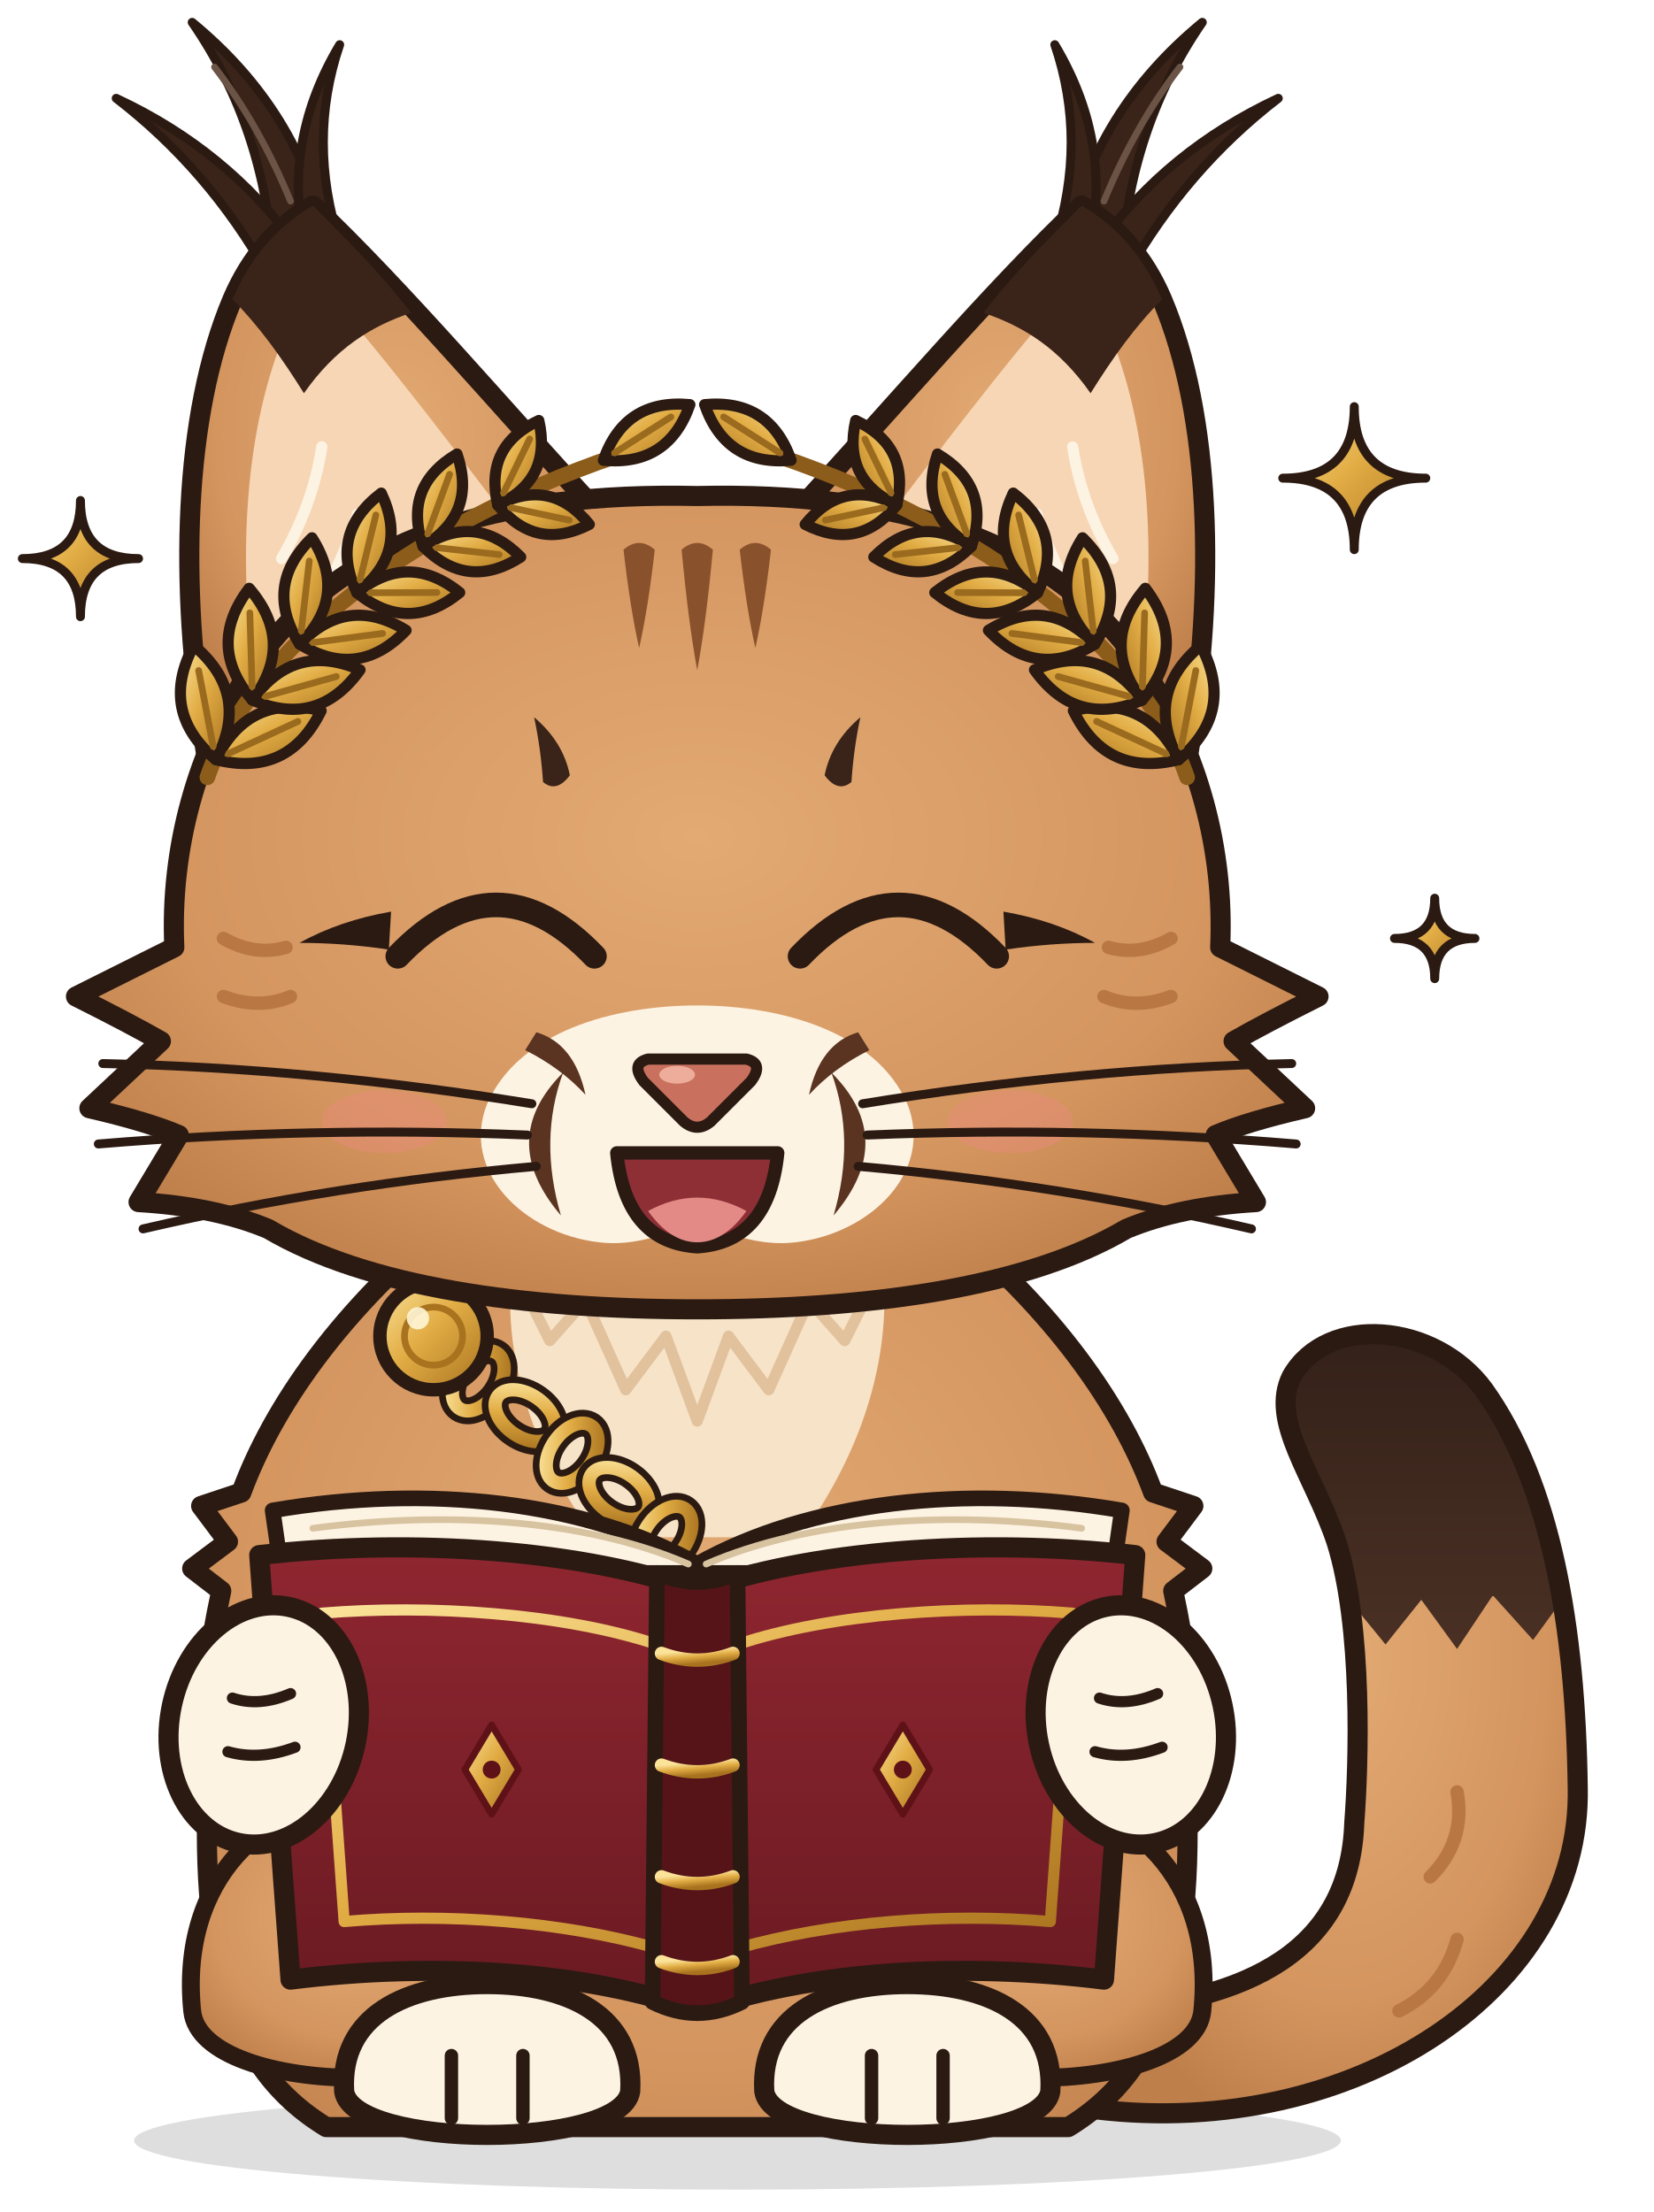
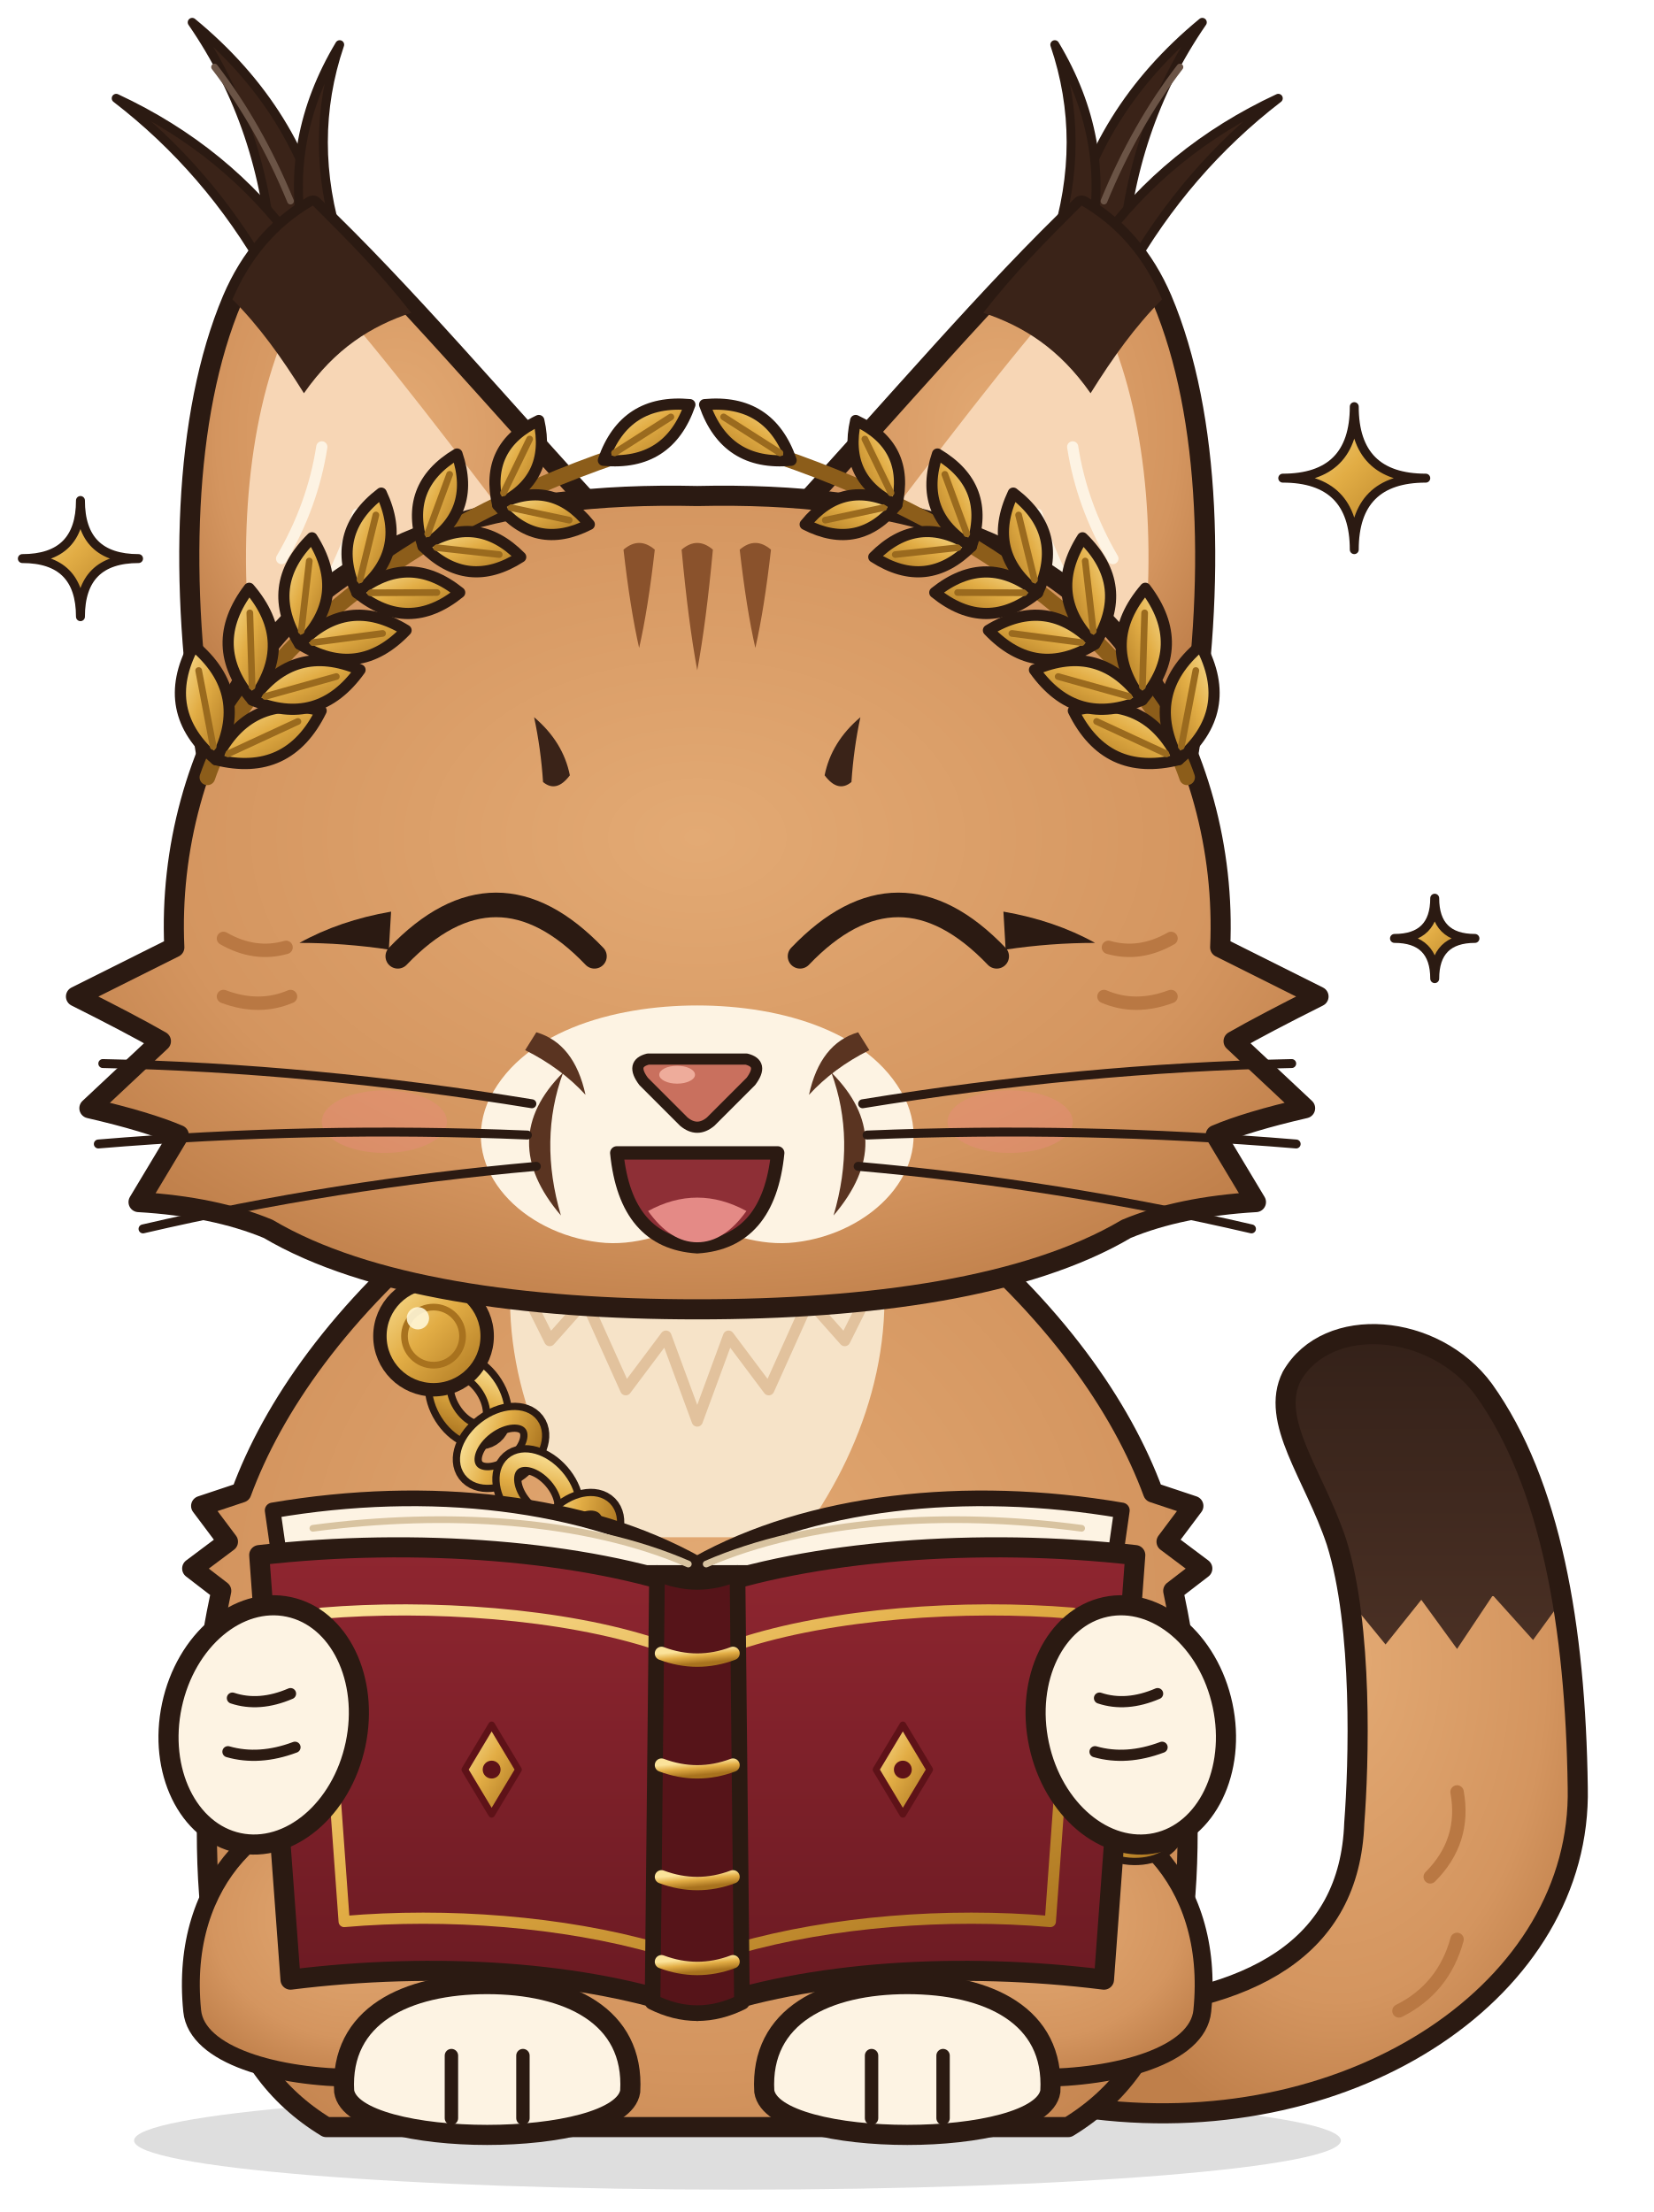
<svg xmlns="http://www.w3.org/2000/svg" stroke-linejoin="round" stroke-linecap="round" viewBox="200 0 740 990" width="740" height="990">
  <defs>
    <radialGradient cx="0.5" cy="0.42" r="0.62" id="vas5-fur">
      <stop offset="0" stop-color="#e3aa74" />
      <stop offset=".7" stop-color="#d4955f" />
      <stop offset="1" stop-color="#bf7f4a" />
    </radialGradient>
    <radialGradient gradientUnits="userSpaceOnUse" cx="512" cy="715" r="300" id="vas5-fur-body">
      <stop offset="0" stop-color="#e3aa74" />
      <stop offset=".7" stop-color="#d4955f" />
      <stop offset="1" stop-color="#c4844f" />
    </radialGradient>
    <radialGradient cx="0.36" cy="0.3" r="0.8" id="vas5-fur-wide">
      <stop offset="0" stop-color="#e3aa74" />
      <stop offset=".6" stop-color="#d4955f" />
      <stop offset="1" stop-color="#bf7f4a" />
    </radialGradient>
    <linearGradient x1="0" y1="0" x2="1" y2="1" id="vas5-gold">
      <stop offset="0" stop-color="#fbe39a" />
      <stop offset=".45" stop-color="#e2ad45" />
      <stop offset="1" stop-color="#a8721e" />
    </linearGradient>
    <radialGradient cx="0.5" cy="0.38" r="0.62" id="vas5-iris">
      <stop offset="0" stop-color="#fcd977" />
      <stop offset=".62" stop-color="#eaa83a" />
      <stop offset="1" stop-color="#b8731c" />
    </radialGradient>
    <linearGradient x1="0" y1="0" x2="0" y2="1" id="vas5-cover">
      <stop offset="0" stop-color="#8f2630" />
      <stop offset="1" stop-color="#6a1a22" />
    </linearGradient>
    <linearGradient x1="0" y1="0" x2="0" y2="1" id="vas5-tip">
      <stop offset="0" stop-color="#2e1d16" />
      <stop offset="1" stop-color="#4a3024" />
    </linearGradient>
    <linearGradient x1="0" y1="0" x2="0" y2="1" id="vas5-lid">
      <stop offset="0" stop-color="#e2a96f" />
      <stop offset="1" stop-color="#d39459" />
    </linearGradient>
    <linearGradient x1="0" y1="0" x2="1" y2="1" id="vas5-steel">
      <stop offset="0" stop-color="#f1f4f6" />
      <stop offset=".5" stop-color="#b3bcc4" />
      <stop offset="1" stop-color="#717c86" />
    </linearGradient>
    <linearGradient x1="0" y1="0" x2="0" y2="1" id="vas5-shield">
      <stop offset="0" stop-color="#c8333f" />
      <stop offset="1" stop-color="#8a1c26" />
    </linearGradient>
    <linearGradient x1="0" y1="0" x2="1" y2="1" id="vas5-cap">
      <stop offset="0" stop-color="#4f6fc2" />
      <stop offset="1" stop-color="#2c4387" />
    </linearGradient>
    <linearGradient x1="0" y1="0" x2="1" y2="1" id="vas5-mantle">
      <stop offset="0" stop-color="#8a4bb0" />
      <stop offset="1" stop-color="#4a1f66" />
    </linearGradient>
    <linearGradient x1="0" y1="0" x2="0" y2="1" id="vas5-sable">
      <stop offset="0" stop-color="#8a5c3c" />
      <stop offset="1" stop-color="#5a3824" />
    </linearGradient>
    <clipPath id="vas5-tail">
      <path d="M 690 944 C 806 958 908 890 906 800 C 905 728 894 664 864 622 C 842 592 794 588 778 616 C 768 636 788 660 798 690 C 810 728 808 790 806 816 C 804 872 760 896 690 900 Z" />
    </clipPath>
    <clipPath id="vas5-eye0">
      <ellipse rx="61" ry="68" cy="416" cx="422" />
    </clipPath>
    <clipPath id="vas5-eye1">
      <ellipse rx="61" ry="68" cy="416" cx="602" />
    </clipPath>
  </defs>
  <ellipse cx="530" cy="958" rx="270" ry="22" fill="#000" opacity="0.13" />
  <g>
    <g>
      <path d="M 690 944 C 806 958 908 890 906 800 C 905 728 894 664 864 622 C 842 592 794 588 778 616 C 768 636 788 660 798 690 C 810 728 808 790 806 816 C 804 872 760 896 690 900 Z" fill="url(#vas5-fur)" />
      <path d="M 740 560 L 940 560 L 940 716 L 918 732 L 902 712 L 886 734 L 868 714 L 852 738 L 836 716 L 820 736 L 802 714 L 780 728 L 740 728 Z" fill="url(#vas5-tip)" clip-path="url(#vas5-tail)" />
      <path d="M 840 840 Q 856 824 852 802 M 826 900 Q 846 890 852 868" fill="none" stroke-width="6" stroke="#b97843" />
      <path fill="none" stroke-width="9" d="M 690 944 C 806 958 908 890 906 800 C 905 728 894 664 864 622 C 842 592 794 588 778 616 C 768 636 788 660 798 690 C 810 728 808 790 806 816 C 804 872 760 896 690 900 Z" stroke="#2b1a12" />
    </g>
    <g>
      <g>
        <path d="M 404 544 C 352 586 322 630 308 668 L 290 674 L 302 690 L 286 702 L 299 712 C 293 740 291 760 294 780 C 288 870 300 924 346 952 L 678 952 C 724 924 736 870 730 780 C 733 760 731 740 725 712 L 738 702 L 722 690 L 734 674 L 716 668 C 702 630 672 586 620 544 Z" stroke-width="9" stroke="#2b1a12" fill="url(#vas5-fur-body)" />
        <path d="M 432 548 C 420 600 438 650 466 688 L 558 688 C 586 650 604 600 592 548 Z" fill="#f6e3c8" />
        <path d="M 424 556 L 446 600 L 462 582 L 480 622 L 498 598 L 512 636 L 526 598 L 544 622 L 562 582 L 578 600 L 600 556 Z" stroke="#e2c29d" stroke-width="5" fill="#f6e3c8" />
        <path stroke-width="8" stroke="#2b1a12" d="M 286 900 C 280 840 320 806 360 806 C 400 806 440 840 434 900 C 430 940 290 940 286 900 Z" fill="url(#vas5-fur)" />
        <path stroke-width="8" stroke="#2b1a12" d="M 590 900 C 584 840 624 806 664 806 C 704 806 744 840 738 900 C 734 940 594 940 590 900 Z" fill="url(#vas5-fur)" />
      </g>
      <g>
-         <ellipse rx="15" ry="9.5" fill="none" stroke-width="12" stroke="#2b1a12" cx="414" cy="618" transform="matrix(0.573576, -0.819152, 0.819152, 0.573576, -329.697, 602.659)" />
-         <ellipse rx="15" ry="9.5" fill="none" stroke-width="6" cx="414" cy="618" transform="matrix(0.573576, -0.819152, 0.819152, 0.573576, -329.697, 602.659)" stroke="url(#vas5-gold)" />
-         <ellipse rx="15" ry="9.5" fill="none" stroke-width="12" stroke="#2b1a12" cx="435" cy="633.6" transform="matrix(0.819152, 0.573576, -0.573576, 0.819152, 442.087, -134.92)" />
-         <ellipse rx="15" ry="9.5" fill="none" stroke-width="6" cx="435" cy="633.6" transform="matrix(0.819152, 0.573576, -0.573576, 0.819152, 442.087, -134.92)" stroke="url(#vas5-gold)" />
-         <ellipse rx="15" ry="9.5" fill="none" stroke-width="12" stroke="#2b1a12" cx="456" cy="650.4" transform="matrix(0.573576, -0.819152, 0.819152, 0.573576, -338.327, 650.879)" />
-         <ellipse rx="15" ry="9.5" fill="none" stroke-width="6" cx="456" cy="650.4" transform="matrix(0.573576, -0.819152, 0.819152, 0.573576, -338.327, 650.879)" stroke="url(#vas5-gold)" />
-         <ellipse rx="15" ry="9.5" fill="none" stroke-width="12" stroke="#2b1a12" cx="477" cy="668.4" transform="matrix(0.819152, 0.573576, -0.573576, 0.819152, 469.643, -152.717)" />
-         <ellipse rx="15" ry="9.5" fill="none" stroke-width="6" cx="477" cy="668.4" transform="matrix(0.819152, 0.573576, -0.573576, 0.819152, 469.643, -152.717)" stroke="url(#vas5-gold)" />
-         <ellipse rx="15" ry="9.5" fill="none" stroke-width="12" stroke="#2b1a12" cx="498" cy="687.6" transform="matrix(0.573576, -0.819152, 0.819152, 0.573576, -350.89, 701.147)" />
-         <ellipse rx="15" ry="9.5" fill="none" stroke-width="6" cx="498" cy="687.6" transform="matrix(0.573576, -0.819152, 0.819152, 0.573576, -350.89, 701.147)" stroke="url(#vas5-gold)" />
+         <ellipse rx="17" ry="11" fill="none" stroke-width="13" stroke="#2b1a12" cx="409.6" cy="626.7" transform="matrix(0.532876, 0.846193, -0.846193, 0.532876, 721.643, -53.8543)" />
+         <ellipse rx="17" ry="11" fill="none" stroke-width="6.5" cx="409.6" cy="626.7" transform="matrix(0.532876, 0.846193, -0.846193, 0.532876, 721.643, -53.8543)" stroke="url(#vas5-gold)" />
+         <ellipse rx="17" ry="11" fill="none" stroke-width="13" stroke="#2b1a12" cx="424.2" cy="647.8" transform="matrix(0.798636, -0.601815, 0.601815, 0.798636, -304.437, 385.734)" />
+         <ellipse rx="17" ry="11" fill="none" stroke-width="6.5" cx="424.2" cy="647.8" transform="matrix(0.798636, -0.601815, 0.601815, 0.798636, -304.437, 385.734)" stroke="url(#vas5-gold)" />
+         <ellipse rx="17" ry="11" fill="none" stroke-width="13" stroke="#2b1a12" cx="440.7" cy="668" transform="matrix(0.656059, 0.75471, -0.75471, 0.656059, 655.721, -102.848)" />
+         <ellipse rx="17" ry="11" fill="none" stroke-width="6.5" cx="440.7" cy="668" transform="matrix(0.656059, 0.75471, -0.75471, 0.656059, 655.721, -102.848)" stroke="url(#vas5-gold)" />
+         <ellipse rx="17" ry="11" fill="none" stroke-width="13" stroke="#2b1a12" cx="458.5" cy="687.1" transform="matrix(0.712026, -0.702153, 0.702153, 0.712026, -350.413, 519.804)" />
+         <ellipse rx="17" ry="11" fill="none" stroke-width="6.5" cx="458.5" cy="687.1" transform="matrix(0.712026, -0.702153, 0.702153, 0.712026, -350.413, 519.804)" stroke="url(#vas5-gold)" />
+         <ellipse rx="17" ry="11" fill="none" stroke-width="13" stroke="#2b1a12" cx="477.1" cy="705" transform="matrix(0.739631, 0.673013, -0.673013, 0.739631, 598.696, -137.534)" />
+         <ellipse rx="17" ry="11" fill="none" stroke-width="6.5" cx="477.1" cy="705" transform="matrix(0.739631, 0.673013, -0.673013, 0.739631, 598.696, -137.534)" stroke="url(#vas5-gold)" />
+         <ellipse rx="17" ry="11" fill="none" stroke-width="13" stroke="#2b1a12" cx="497.1" cy="722.2" transform="matrix(0.632029, -0.774944, 0.774944, 0.632029, -376.747, 650.973)" />
+         <ellipse rx="17" ry="11" fill="none" stroke-width="6.5" cx="497.1" cy="722.2" transform="matrix(0.632029, -0.774944, 0.774944, 0.632029, -376.747, 650.973)" stroke="url(#vas5-gold)" />
+         <ellipse rx="17" ry="11" fill="none" stroke-width="13" stroke="#2b1a12" cx="517.4" cy="737.9" transform="matrix(0.804894, 0.593419, -0.593419, 0.804894, 538.832, -163.066)" />
+         <ellipse rx="17" ry="11" fill="none" stroke-width="6.5" cx="517.4" cy="737.9" transform="matrix(0.804894, 0.593419, -0.593419, 0.804894, 538.832, -163.066)" stroke="url(#vas5-gold)" />
+         <ellipse rx="17" ry="11" fill="none" stroke-width="13" stroke="#2b1a12" cx="538.6" cy="752.7" transform="matrix(0.551937, -0.833886, 0.833886, 0.551937, -386.339, 786.388)" />
+         <ellipse rx="17" ry="11" fill="none" stroke-width="6.5" cx="538.6" cy="752.7" transform="matrix(0.551937, -0.833886, 0.833886, 0.551937, -386.339, 786.388)" stroke="url(#vas5-gold)" />
+         <ellipse rx="17" ry="11" fill="none" stroke-width="13" stroke="#2b1a12" cx="560.6" cy="766.3" transform="matrix(0.861629, 0.507538, -0.507538, 0.861629, 466.497, -178.492)" />
+         <ellipse rx="17" ry="11" fill="none" stroke-width="6.5" cx="560.6" cy="766.3" transform="matrix(0.861629, 0.507538, -0.507538, 0.861629, 466.497, -178.492)" stroke="url(#vas5-gold)" />
+         <ellipse rx="17" ry="11" fill="none" stroke-width="13" stroke="#2b1a12" cx="584.1" cy="779.3" transform="matrix(0.457098, -0.889416, 0.889416, 0.457098, -376.013, 942.592)" />
+         <ellipse rx="17" ry="11" fill="none" stroke-width="6.5" cx="584.1" cy="779.3" transform="matrix(0.457098, -0.889416, 0.889416, 0.457098, -376.013, 942.592)" stroke="url(#vas5-gold)" />
+         <ellipse rx="17" ry="11" fill="none" stroke-width="13" stroke="#2b1a12" cx="607.1" cy="790.2" transform="matrix(0.91496, 0.403545, -0.403545, 0.91496, 370.509, -177.793)" />
+         <ellipse rx="17" ry="11" fill="none" stroke-width="6.5" cx="607.1" cy="790.2" transform="matrix(0.91496, 0.403545, -0.403545, 0.91496, 370.509, -177.793)" stroke="url(#vas5-gold)" />
+         <ellipse rx="17" ry="11" fill="none" stroke-width="13" stroke="#2b1a12" cx="631.3" cy="799.9" transform="matrix(0.34202, -0.939693, 0.939693, 0.34202, -336.277, 1119.55)" />
+         <ellipse rx="17" ry="11" fill="none" stroke-width="6.5" cx="631.3" cy="799.9" transform="matrix(0.34202, -0.939693, 0.939693, 0.34202, -336.277, 1119.55)" stroke="url(#vas5-gold)" />
+         <ellipse rx="17" ry="11" fill="none" stroke-width="13" stroke="#2b1a12" cx="655.6" cy="807.8" transform="matrix(0.962218, 0.27228, -0.27228, 0.962218, 244.718, -147.987)" />
+         <ellipse rx="17" ry="11" fill="none" stroke-width="6.5" cx="655.6" cy="807.8" transform="matrix(0.962218, 0.27228, -0.27228, 0.962218, 244.718, -147.987)" stroke="url(#vas5-gold)" />
+         <ellipse rx="17" ry="11" fill="none" stroke-width="13" stroke="#2b1a12" cx="681.8" cy="813.9" transform="matrix(0.183951, -0.982935, 0.982935, 0.183951, -243.629, 1334.35)" />
+         <ellipse rx="17" ry="11" fill="none" stroke-width="6.5" cx="681.8" cy="813.9" transform="matrix(0.183951, -0.982935, 0.982935, 0.183951, -243.629, 1334.35)" stroke="url(#vas5-gold)" />
+         <ellipse rx="17" ry="11" fill="none" stroke-width="13" stroke="#2b1a12" cx="706.6" cy="817.2" transform="matrix(0.996345, 0.0854169, -0.0854169, 0.996345, 72.3851, -57.369)" />
+         <ellipse rx="17" ry="11" fill="none" stroke-width="6.5" cx="706.6" cy="817.2" transform="matrix(0.996345, 0.0854169, -0.0854169, 0.996345, 72.3851, -57.369)" stroke="url(#vas5-gold)" />
        <circle cx="394" cy="598" r="24" stroke-width="6" stroke="#2b1a12" fill="url(#vas5-gold)" />
        <circle cx="394" cy="598" r="13" fill="none" stroke="#a8721e" stroke-width="3" />
        <circle cx="387" cy="590" r="5" fill="#fff6d6" opacity="0.9" />
      </g>
      <g>
        <path d="M 512 700 C 462 672 392 664 322 676 L 326 704 L 698 704 L 702 676 C 632 664 562 672 512 700 Z" stroke-width="7" fill="#fdf3e3" stroke="#2b1a12" />
        <path d="M 340 684 C 400 676 462 680 508 700 M 684 684 C 624 676 562 680 516 700" fill="none" stroke="#d8c3a0" stroke-width="3" />
        <path d="M 512 712 C 462 694 386 688 316 696 L 330 886 C 394 878 462 882 512 900 Z" stroke-width="9" stroke="#2b1a12" fill="url(#vas5-cover)" />
        <path d="M 512 712 C 562 694 638 688 708 696 L 694 886 C 630 878 562 882 512 900 Z" stroke-width="9" stroke="#2b1a12" fill="url(#vas5-cover)" />
        <path d="M 494 736 C 452 722 392 718 344 722 L 354 860 C 400 856 452 860 494 872 Z M 530 736 C 572 722 632 718 680 722 L 670 860 C 624 856 572 860 530 872 Z" fill="none" stroke-width="5" stroke="url(#vas5-gold)" />
        <path stroke="#5e1218" stroke-width="3" d="M 420 772 L 432 792 L 420 812 L 408 792 Z" fill="url(#vas5-gold)" />
        <circle cy="792" r="4" fill="#5e1218" cx="420" />
        <path stroke="#5e1218" stroke-width="3" d="M 604 772 L 616 792 L 604 812 L 592 792 Z" fill="url(#vas5-gold)" />
        <circle cy="792" r="4" fill="#5e1218" cx="604" />
        <path d="M 494 704 Q 512 712 530 704 L 532 896 Q 512 906 492 896 Z" fill="#561419" stroke-width="7" stroke="#2b1a12" />
        <path fill="none" stroke-width="6" d="M 496 740 Q 512 746 528 740" stroke="url(#vas5-gold)" />
        <path fill="none" stroke-width="6" d="M 496 790 Q 512 796 528 790" stroke="url(#vas5-gold)" />
        <path fill="none" stroke-width="6" d="M 496 840 Q 512 846 528 840" stroke="url(#vas5-gold)" />
        <path fill="none" stroke-width="6" d="M 496 878 Q 512 884 528 878" stroke="url(#vas5-gold)" />
      </g>
      <g>
        <ellipse cy="772" rx="42" ry="54" stroke-width="9" fill="#fdf3e3" stroke="#2b1a12" cx="318" transform="matrix(0.978148, 0.207912, -0.207912, 0.978148, 167.457, -49.2459)" />
        <path fill="none" stroke-width="5" stroke="#2b1a12" d="M 304 760 Q 316 764 330 758 M 302 784 Q 316 788 332 782" />
        <ellipse cy="772" rx="42" ry="54" stroke-width="9" fill="#fdf3e3" stroke="#2b1a12" cx="706" transform="matrix(0.978148, -0.207912, 0.207912, 0.978148, -145.08, 163.656)" />
        <path fill="none" stroke-width="5" stroke="#2b1a12" d="M 692 760 Q 704 764 718 758 M 690 784 Q 704 788 720 782" />
      </g>
      <g>
        <g>
          <g>
            <path d="M 345.8 106.5 Q 334.1 49.6 286 10 Q 318.4 57 322.2 117.5 Z" stroke-width="4" fill="#3a2318" stroke="#2b1a12" />
            <path d="M 332.3 109.5 Q 301.6 67.1 252 44 Q 293.2 75.7 319.7 122.5 Z" stroke-width="4" fill="#3a2318" stroke="#2b1a12" />
            <path d="M 352 108.7 Q 337.4 63 352 20 Q 326.8 62.1 336 107.3 Z" stroke-width="4" fill="#3a2318" stroke="#2b1a12" />
            <path d="M 330 90 Q 316 56 296 30" fill="none" stroke="#6b5446" stroke-width="3" />
            <path d="M 292 336 C 280 262 282 186 304 134 Q 316 106 340 92 C 380 130 424 182 470 232 Z" stroke-width="9" stroke="#2b1a12" fill="url(#vas5-fur)" />
            <path d="M 314 304 C 306 248 310 190 328 148 Q 334 134 344 128 C 374 162 404 202 436 244 Z" fill="#f7d6b5" />
            <path d="M 304 134 Q 316 106 340 92 C 356 108 370 122 384 140 C 366 146 350 156 336 176 C 326 160 316 146 304 134 Z" fill="#3a2318" />
            <path d="M 330 288 Q 350 262 360 230 M 352 298 Q 376 270 392 244 M 326 250 Q 340 226 344 200" fill="none" stroke-width="5" stroke="#fdf3e3" />
          </g>
        </g>
        <g transform="matrix(-1, 0, 0, 1, 1024, 0)">
          <g>
            <g>
              <path d="M 345.8 106.5 Q 334.1 49.6 286 10 Q 318.4 57 322.2 117.5 Z" stroke-width="4" fill="#3a2318" stroke="#2b1a12" />
              <path d="M 332.3 109.5 Q 301.6 67.1 252 44 Q 293.2 75.7 319.7 122.5 Z" stroke-width="4" fill="#3a2318" stroke="#2b1a12" />
              <path d="M 352 108.7 Q 337.4 63 352 20 Q 326.8 62.1 336 107.3 Z" stroke-width="4" fill="#3a2318" stroke="#2b1a12" />
              <path d="M 330 90 Q 316 56 296 30" fill="none" stroke="#6b5446" stroke-width="3" />
              <path d="M 292 336 C 280 262 282 186 304 134 Q 316 106 340 92 C 380 130 424 182 470 232 Z" stroke-width="9" stroke="#2b1a12" fill="url(#vas5-fur)" />
              <path d="M 314 304 C 306 248 310 190 328 148 Q 334 134 344 128 C 374 162 404 202 436 244 Z" fill="#f7d6b5" />
              <path d="M 304 134 Q 316 106 340 92 C 356 108 370 122 384 140 C 366 146 350 156 336 176 C 326 160 316 146 304 134 Z" fill="#3a2318" />
              <path d="M 330 288 Q 350 262 360 230 M 352 298 Q 376 270 392 244 M 326 250 Q 340 226 344 200" fill="none" stroke-width="5" stroke="#fdf3e3" />
            </g>
          </g>
        </g>
        <path d="M 512 222 C 600 220 672 240 712 300 C 736 336 748 380 746 424 L 790 446 Q 766 458 752 466 L 784 496 Q 758 502 744 508 L 762 538 Q 728 540 704 550 C 660 576 590 586 512 586 C 434 586 364 576 320 550 Q 296 540 262 538 L 280 508 Q 266 502 240 496 L 272 466 Q 258 458 234 446 L 278 424 C 276 380 288 336 312 300 C 352 240 424 220 512 222 Z" stroke-width="9" stroke="#2b1a12" fill="url(#vas5-fur)" />
        <path fill="none" stroke="#8c5d1a" stroke-width="7" d="M 292.8 347.9 C 312 292 382 236 476 204" />
        <path stroke-width="5" stroke="#2b1a12" d="M 296.6 340 Q 329 348.1 343.7 318.1 Q 311.3 310 296.6 340 Z" fill="url(#vas5-gold)" />
        <path stroke="#9a6a1e" stroke-width="3" d="M 302 337.4 L 333.3 322.9" />
        <path stroke-width="5" stroke="#2b1a12" d="M 296.6 340 Q 312.3 310.5 286.7 288.9 Q 271 318.4 296.6 340 Z" fill="url(#vas5-gold)" />
        <path stroke="#9a6a1e" stroke-width="3" d="M 295.4 334.1 L 288.9 300.1" />
        <path stroke-width="5" stroke="#2b1a12" d="M 312.9 313.3 Q 342.4 326 361.1 299.8 Q 331.6 287.1 312.9 313.3 Z" fill="url(#vas5-gold)" />
        <path stroke="#9a6a1e" stroke-width="3" d="M 318.7 311.7 L 350.5 302.8" />
        <path stroke-width="5" stroke="#2b1a12" d="M 312.9 313.3 Q 332.4 287.7 311.5 263.3 Q 292 288.9 312.9 313.3 Z" fill="url(#vas5-gold)" />
        <path stroke="#9a6a1e" stroke-width="3" d="M 312.8 307.3 L 311.8 274.3" />
        <path stroke-width="5" stroke="#2b1a12" d="M 334.1 288.3 Q 360.4 304.5 381.7 282.1 Q 355.4 266 334.1 288.3 Z" fill="url(#vas5-gold)" />
        <path stroke="#9a6a1e" stroke-width="3" d="M 340 287.6 L 371.2 283.5" />
        <path stroke-width="5" stroke="#2b1a12" d="M 334.1 288.3 Q 356.1 266.7 339.6 240.7 Q 317.6 262.3 334.1 288.3 Z" fill="url(#vas5-gold)" />
        <path stroke="#9a6a1e" stroke-width="3" d="M 334.8 282.4 L 338.4 251.1" />
        <path stroke-width="5" stroke="#2b1a12" d="M 359.7 265.3 Q 382.7 283.9 405.7 265.2 Q 382.6 246.7 359.7 265.3 Z" fill="url(#vas5-gold)" />
        <path stroke="#9a6a1e" stroke-width="3" d="M 365.7 265.3 L 395.5 265.2" />
        <path stroke-width="5" stroke="#2b1a12" d="M 359.7 265.3 Q 383.2 247.4 370.6 220.7 Q 347.1 238.6 359.7 265.3 Z" fill="url(#vas5-gold)" />
        <path stroke="#9a6a1e" stroke-width="3" d="M 361.1 259.5 L 368.2 230.5" />
        <path stroke-width="5" stroke="#2b1a12" d="M 389.3 244.5 Q 409.2 264.6 433 249.3 Q 413.1 229.2 389.3 244.5 Z" fill="url(#vas5-gold)" />
        <path stroke="#9a6a1e" stroke-width="3" d="M 395.3 245.1 L 423.4 248.2" />
        <path stroke-width="5" stroke="#2b1a12" d="M 389.3 244.5 Q 413.6 230 404.5 203.2 Q 380.2 217.7 389.3 244.5 Z" fill="url(#vas5-gold)" />
        <path stroke="#9a6a1e" stroke-width="3" d="M 391.4 238.9 L 401.2 212.3" />
        <path stroke-width="5" stroke="#2b1a12" d="M 422.7 226 Q 439.7 247 463.7 234.7 Q 446.7 213.7 422.7 226 Z" fill="url(#vas5-gold)" />
        <path stroke="#9a6a1e" stroke-width="3" d="M 428.5 227.2 L 454.7 232.8" />
        <path stroke-width="5" stroke="#2b1a12" d="M 422.7 226 Q 447.1 214.6 441.1 188.2 Q 416.6 199.7 422.7 226 Z" fill="url(#vas5-gold)" />
        <path stroke="#9a6a1e" stroke-width="3" d="M 425.3 220.6 L 437 196.5" />
        <path stroke-width="5" stroke="#2b1a12" d="M 470 206 Q 499.1 208.7 508.7 181.1 Q 479.6 178.4 470 206 Z" fill="url(#vas5-gold)" />
        <path stroke="#9a6a1e" stroke-width="3" d="M 475 202.7 L 500.2 186.6" />
        <g transform="matrix(-1, 0, 0, 1, 1024, 0)">
          <path fill="none" stroke="#8c5d1a" stroke-width="7" d="M 292.8 347.9 C 312 292 382 236 476 204" />
          <path stroke-width="5" stroke="#2b1a12" d="M 296.6 340 Q 329 348.1 343.7 318.1 Q 311.3 310 296.6 340 Z" fill="url(#vas5-gold)" />
          <path stroke="#9a6a1e" stroke-width="3" d="M 302 337.4 L 333.3 322.9" />
          <path stroke-width="5" stroke="#2b1a12" d="M 296.6 340 Q 312.3 310.5 286.7 288.9 Q 271 318.4 296.6 340 Z" fill="url(#vas5-gold)" />
          <path stroke="#9a6a1e" stroke-width="3" d="M 295.4 334.1 L 288.9 300.1" />
          <path stroke-width="5" stroke="#2b1a12" d="M 312.9 313.3 Q 342.4 326 361.1 299.8 Q 331.6 287.1 312.9 313.3 Z" fill="url(#vas5-gold)" />
          <path stroke="#9a6a1e" stroke-width="3" d="M 318.7 311.7 L 350.5 302.8" />
          <path stroke-width="5" stroke="#2b1a12" d="M 312.9 313.3 Q 332.4 287.7 311.5 263.3 Q 292 288.9 312.9 313.3 Z" fill="url(#vas5-gold)" />
          <path stroke="#9a6a1e" stroke-width="3" d="M 312.8 307.3 L 311.8 274.3" />
          <path stroke-width="5" stroke="#2b1a12" d="M 334.1 288.3 Q 360.4 304.5 381.7 282.1 Q 355.4 266 334.1 288.3 Z" fill="url(#vas5-gold)" />
          <path stroke="#9a6a1e" stroke-width="3" d="M 340 287.6 L 371.2 283.5" />
          <path stroke-width="5" stroke="#2b1a12" d="M 334.1 288.3 Q 356.1 266.7 339.6 240.7 Q 317.6 262.3 334.1 288.3 Z" fill="url(#vas5-gold)" />
          <path stroke="#9a6a1e" stroke-width="3" d="M 334.8 282.4 L 338.4 251.1" />
          <path stroke-width="5" stroke="#2b1a12" d="M 359.7 265.3 Q 382.7 283.9 405.7 265.2 Q 382.6 246.7 359.7 265.3 Z" fill="url(#vas5-gold)" />
          <path stroke="#9a6a1e" stroke-width="3" d="M 365.7 265.3 L 395.5 265.2" />
          <path stroke-width="5" stroke="#2b1a12" d="M 359.7 265.3 Q 383.2 247.4 370.6 220.7 Q 347.1 238.6 359.7 265.3 Z" fill="url(#vas5-gold)" />
          <path stroke="#9a6a1e" stroke-width="3" d="M 361.1 259.5 L 368.2 230.5" />
          <path stroke-width="5" stroke="#2b1a12" d="M 389.3 244.5 Q 409.2 264.6 433 249.3 Q 413.1 229.2 389.3 244.5 Z" fill="url(#vas5-gold)" />
          <path stroke="#9a6a1e" stroke-width="3" d="M 395.3 245.1 L 423.4 248.2" />
          <path stroke-width="5" stroke="#2b1a12" d="M 389.3 244.5 Q 413.6 230 404.5 203.2 Q 380.2 217.7 389.3 244.5 Z" fill="url(#vas5-gold)" />
          <path stroke="#9a6a1e" stroke-width="3" d="M 391.4 238.9 L 401.2 212.3" />
          <path stroke-width="5" stroke="#2b1a12" d="M 422.7 226 Q 439.7 247 463.7 234.7 Q 446.7 213.7 422.7 226 Z" fill="url(#vas5-gold)" />
          <path stroke="#9a6a1e" stroke-width="3" d="M 428.5 227.2 L 454.7 232.8" />
          <path stroke-width="5" stroke="#2b1a12" d="M 422.7 226 Q 447.1 214.6 441.1 188.2 Q 416.6 199.7 422.7 226 Z" fill="url(#vas5-gold)" />
          <path stroke="#9a6a1e" stroke-width="3" d="M 425.3 220.6 L 437 196.5" />
          <path stroke-width="5" stroke="#2b1a12" d="M 470 206 Q 499.1 208.7 508.7 181.1 Q 479.6 178.4 470 206 Z" fill="url(#vas5-gold)" />
          <path stroke="#9a6a1e" stroke-width="3" d="M 475 202.7 L 500.2 186.6" />
        </g>
        <path d="M 512 450 C 550 450 592 462 606 494 C 618 524 590 552 556 556 C 540 558 524 552 512 546 C 500 552 484 558 468 556 C 434 552 406 524 418 494 C 432 462 474 450 512 450 Z" fill="#fdf3e3" />
        <path d="M 300 420 Q 314 428 328 424 M 300 446 Q 316 452 330 446" fill="none" stroke-width="6" stroke="#b97843" />
        <path d="M 440 462 Q 457 467 462 490 Q 451 478 435 470 Z" fill="#5a3421" />
        <path d="M 452 480 Q 422 510 451 544 Q 441 510 452 480 Z" fill="#5a3421" />
        <g transform="matrix(-1, 0, 0, 1, 1024, 0)">
          <path d="M 300 420 Q 314 428 328 424 M 300 446 Q 316 452 330 446" fill="none" stroke-width="6" stroke="#b97843" />
          <path d="M 440 462 Q 457 467 462 490 Q 451 478 435 470 Z" fill="#5a3421" />
          <path d="M 452 480 Q 422 510 451 544 Q 441 510 452 480 Z" fill="#5a3421" />
        </g>
        <path fill="#8a522c" d="M 479 246 Q 486 240 493 246 Q 490 272.4 486 290 Q 482 272.4 479 246 Z" />
        <path fill="#8a522c" d="M 505 246 Q 512 240 519 246 Q 516 278.4 512 300 Q 508 278.4 505 246 Z" />
        <path fill="#8a522c" d="M 531 246 Q 538 240 545 246 Q 542 272.4 538 290 Q 534 272.4 531 246 Z" />
        <g transform="translate(448 352) matrix(1, 0, 0, 1, 0, -3) translate(-448 -352)">
          <path d="M 443 353 Q 442 338 439 324 Q 452 335 455 350 Q 449 358 443 353 Z" fill="#3a2318" />
        </g>
        <g transform="matrix(-1, 0, 0, 1, 1024, 0)">
          <g transform="translate(448 352) matrix(1, 0, 0, 1, 0, -3) translate(-448 -352)">
            <path d="M 443 353 Q 442 338 439 324 Q 452 335 455 350 Q 449 358 443 353 Z" fill="#3a2318" />
          </g>
        </g>
        <path fill="none" stroke-width="11" stroke="#2b1a12" d="M 378 428 Q 422 382 466 428" />
        <path fill="none" stroke-width="10" stroke="#2b1a12" d="M 378 420 Q 422 454 466 420" opacity="0" />
        <path fill="#2b1a12" d="M 375 408 Q 352 412 334 422 Q 354 422 374 425 Z" />
        <path fill="none" stroke-width="11" stroke="#2b1a12" d="M 558 428 Q 602 382 646 428" />
        <path fill="none" stroke-width="10" stroke="#2b1a12" d="M 558 420 Q 602 454 646 420" opacity="0" />
        <path fill="#2b1a12" d="M 649 408 Q 672 412 690 422 Q 670 422 650 425 Z" />
        <ellipse cy="502" rx="28" ry="14" fill="#e98a7d" cx="372" opacity="0.42" />
        <ellipse cy="502" rx="28" ry="14" fill="#e98a7d" cx="652" opacity="0.42" />
        <path d="M 490 474 L 534 474 Q 542 476 536 484 L 518 502 Q 512 507 506 502 L 488 484 Q 482 476 490 474 Z" fill="#c9705e" stroke-width="5" stroke="#2b1a12" />
        <ellipse cx="503" cy="481" rx="8" ry="4" fill="#f2b3a2" opacity="0.9" />
        <g>
          <path d="M 476 516 Q 512 516 548 516 Q 544 556 512 558 Q 480 556 476 516 Z" fill="#8e2f36" stroke-width="6" stroke="#2b1a12" />
          <path d="M 490 542 Q 512 530 534 542 Q 524 556 512 556 Q 500 556 490 542 Z" fill="#e48a86" />
        </g>
        <g>
          <path d="M 438 494 Q 340 478 246 476 M 436 508 Q 340 504 244 512 M 440 522 Q 350 530 264 550" fill="none" stroke-width="4" stroke="#2b1a12" />
          <g transform="matrix(-1, 0, 0, 1, 1024, 0)">
            <path d="M 438 494 Q 340 478 246 476 M 436 508 Q 340 504 244 512 M 440 522 Q 350 530 264 550" fill="none" stroke-width="4" stroke="#2b1a12" />
          </g>
        </g>
      </g>
    </g>
    <g>
      <path stroke-width="9" fill="#fdf3e3" stroke="#2b1a12" d="M 354 936 C 352 902 382 888 418 888 C 454 888 484 902 482 936 C 478 962 358 962 354 936 Z" />
      <path stroke-width="6" stroke="#2b1a12" d="M 402 920 L 402 948 M 434 920 L 434 948" />
      <path stroke-width="9" fill="#fdf3e3" stroke="#2b1a12" d="M 542 936 C 540 902 570 888 606 888 C 642 888 672 902 670 936 C 666 962 546 962 542 936 Z" />
      <path stroke-width="6" stroke="#2b1a12" d="M 590 920 L 590 948 M 622 920 L 622 948" />
    </g>
  </g>
  <g stroke-width="4" stroke="#2b1a12" fill="url(#vas5-gold)">
    <path d="M 236 224 Q 236 250 262 250 Q 236 250 236 276 Q 236 250 210 250 Q 236 250 236 224 Z" />
    <path d="M 806 182 Q 806 214 838 214 Q 806 214 806 246 Q 806 214 774 214 Q 806 214 806 182 Z" />
    <path d="M 842 402 Q 842 420 860 420 Q 842 420 842 438 Q 842 420 824 420 Q 842 420 842 402 Z" />
  </g>
</svg>
